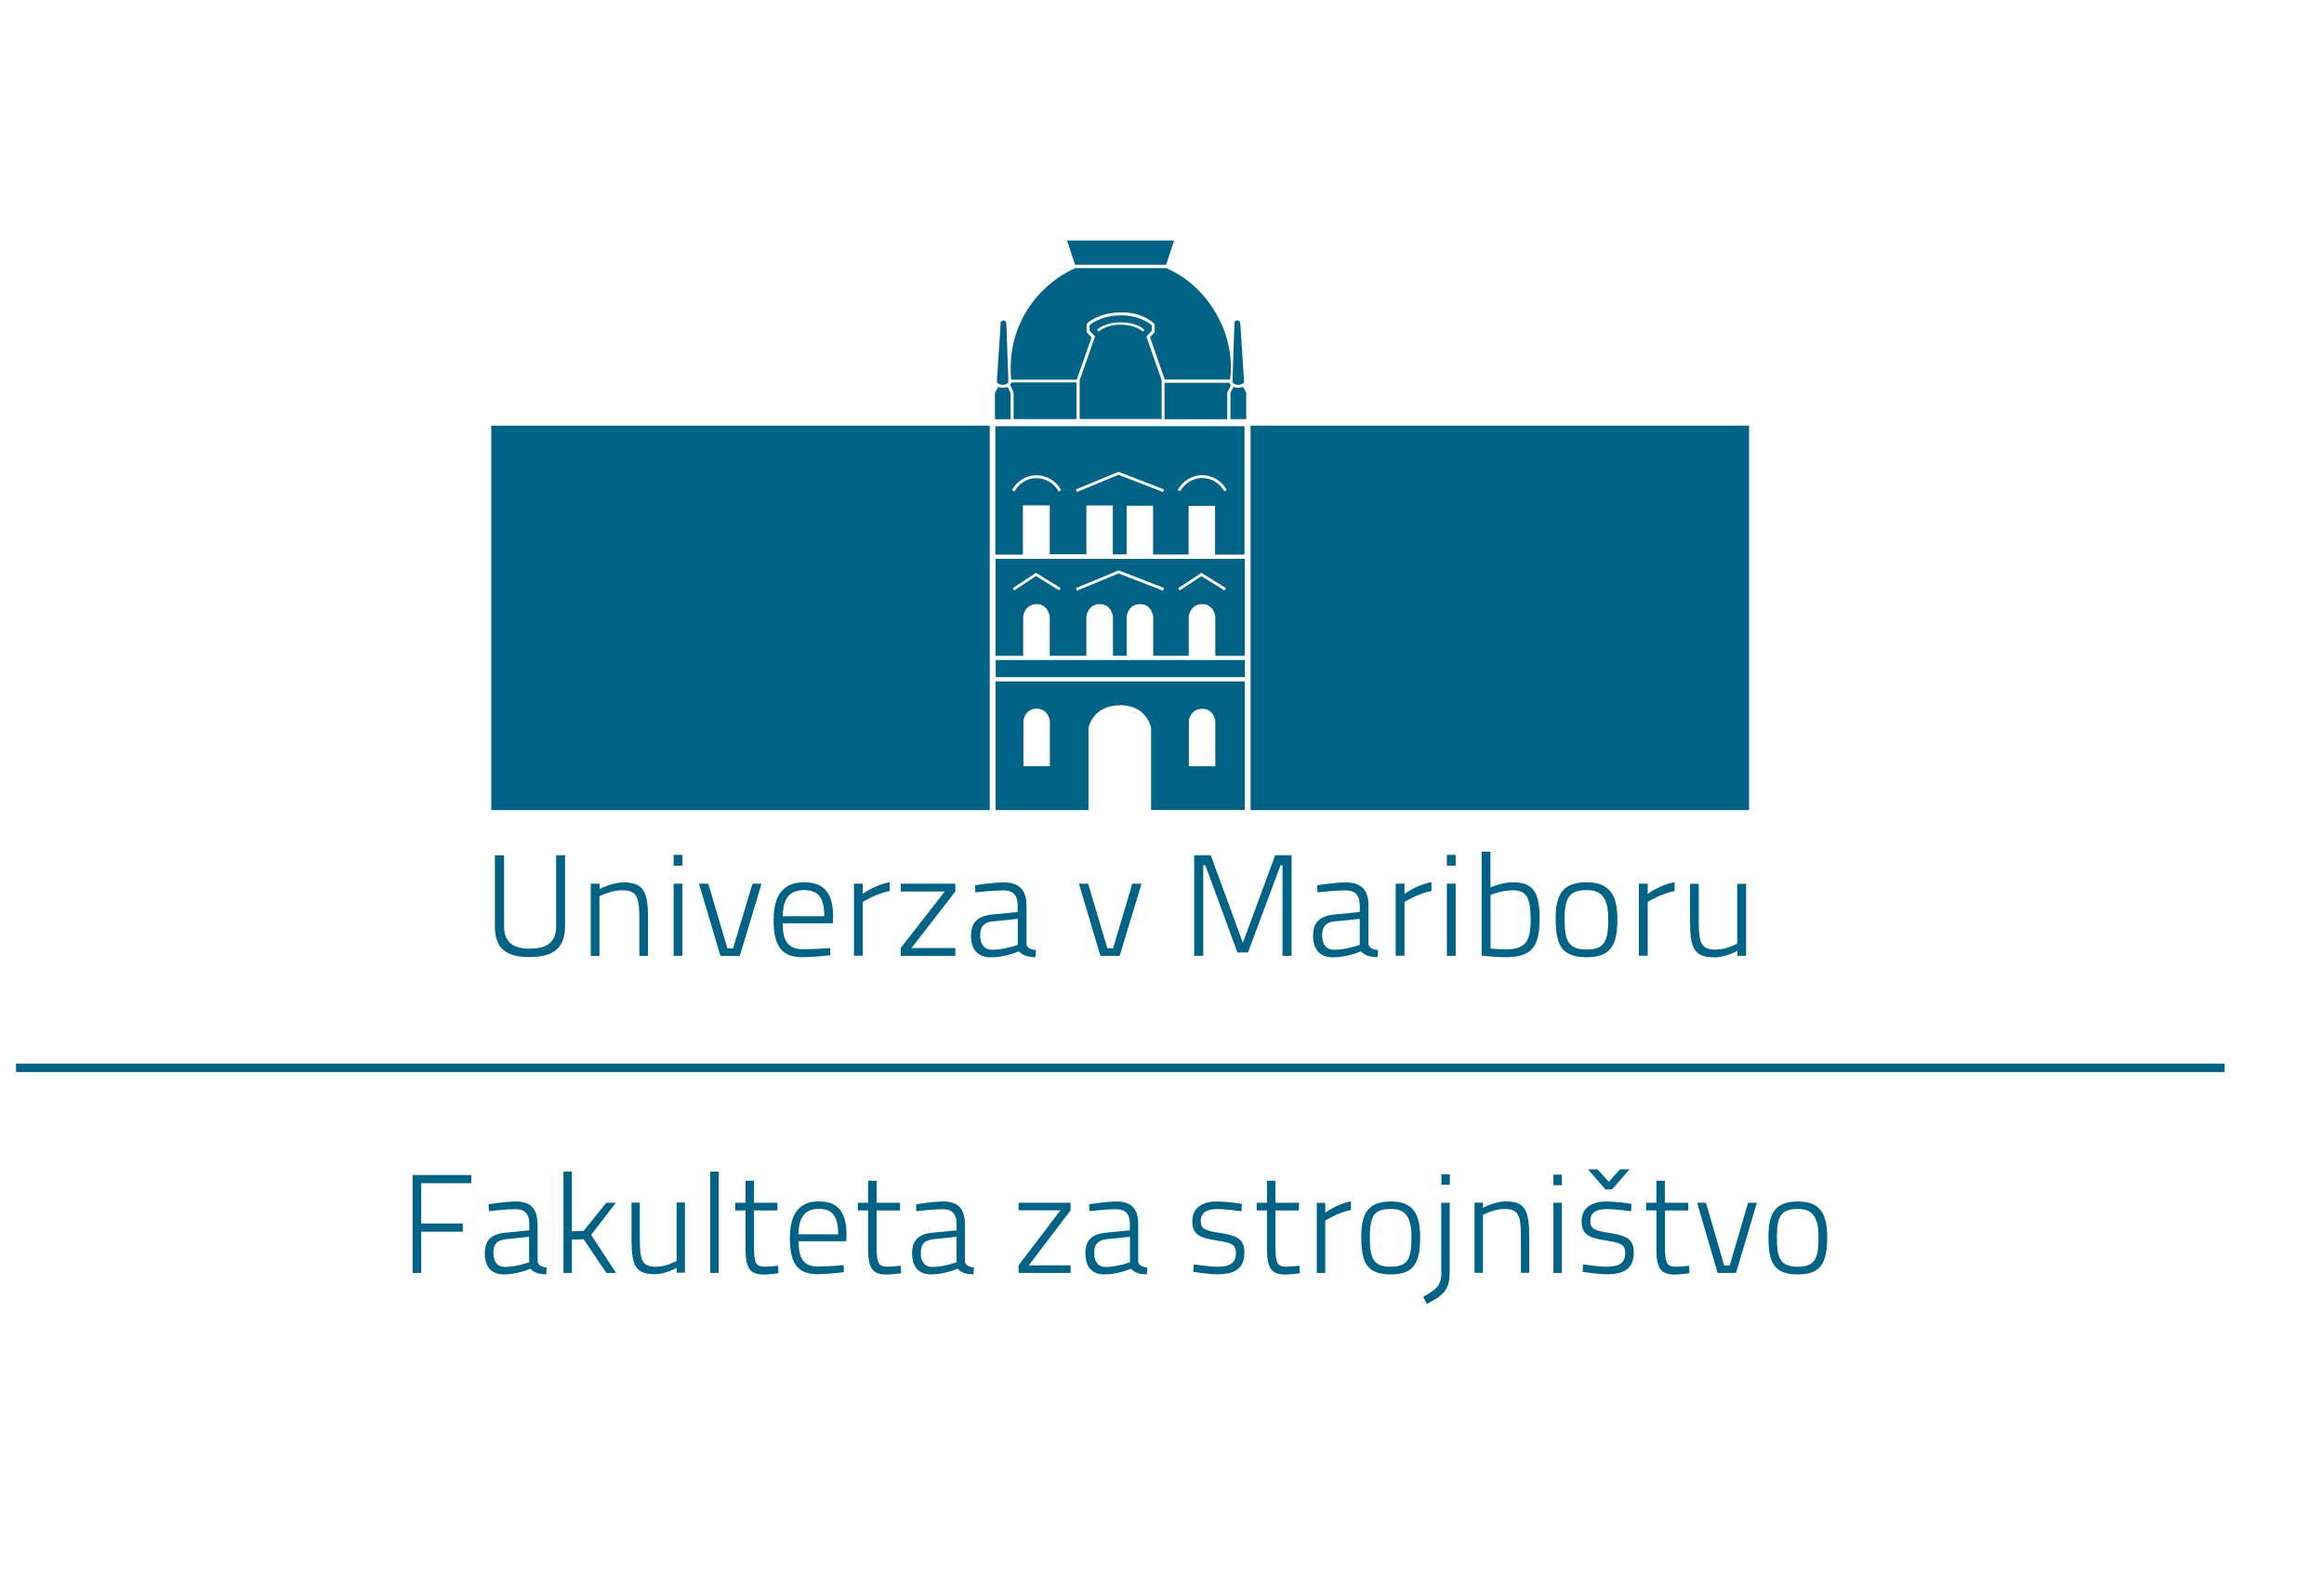
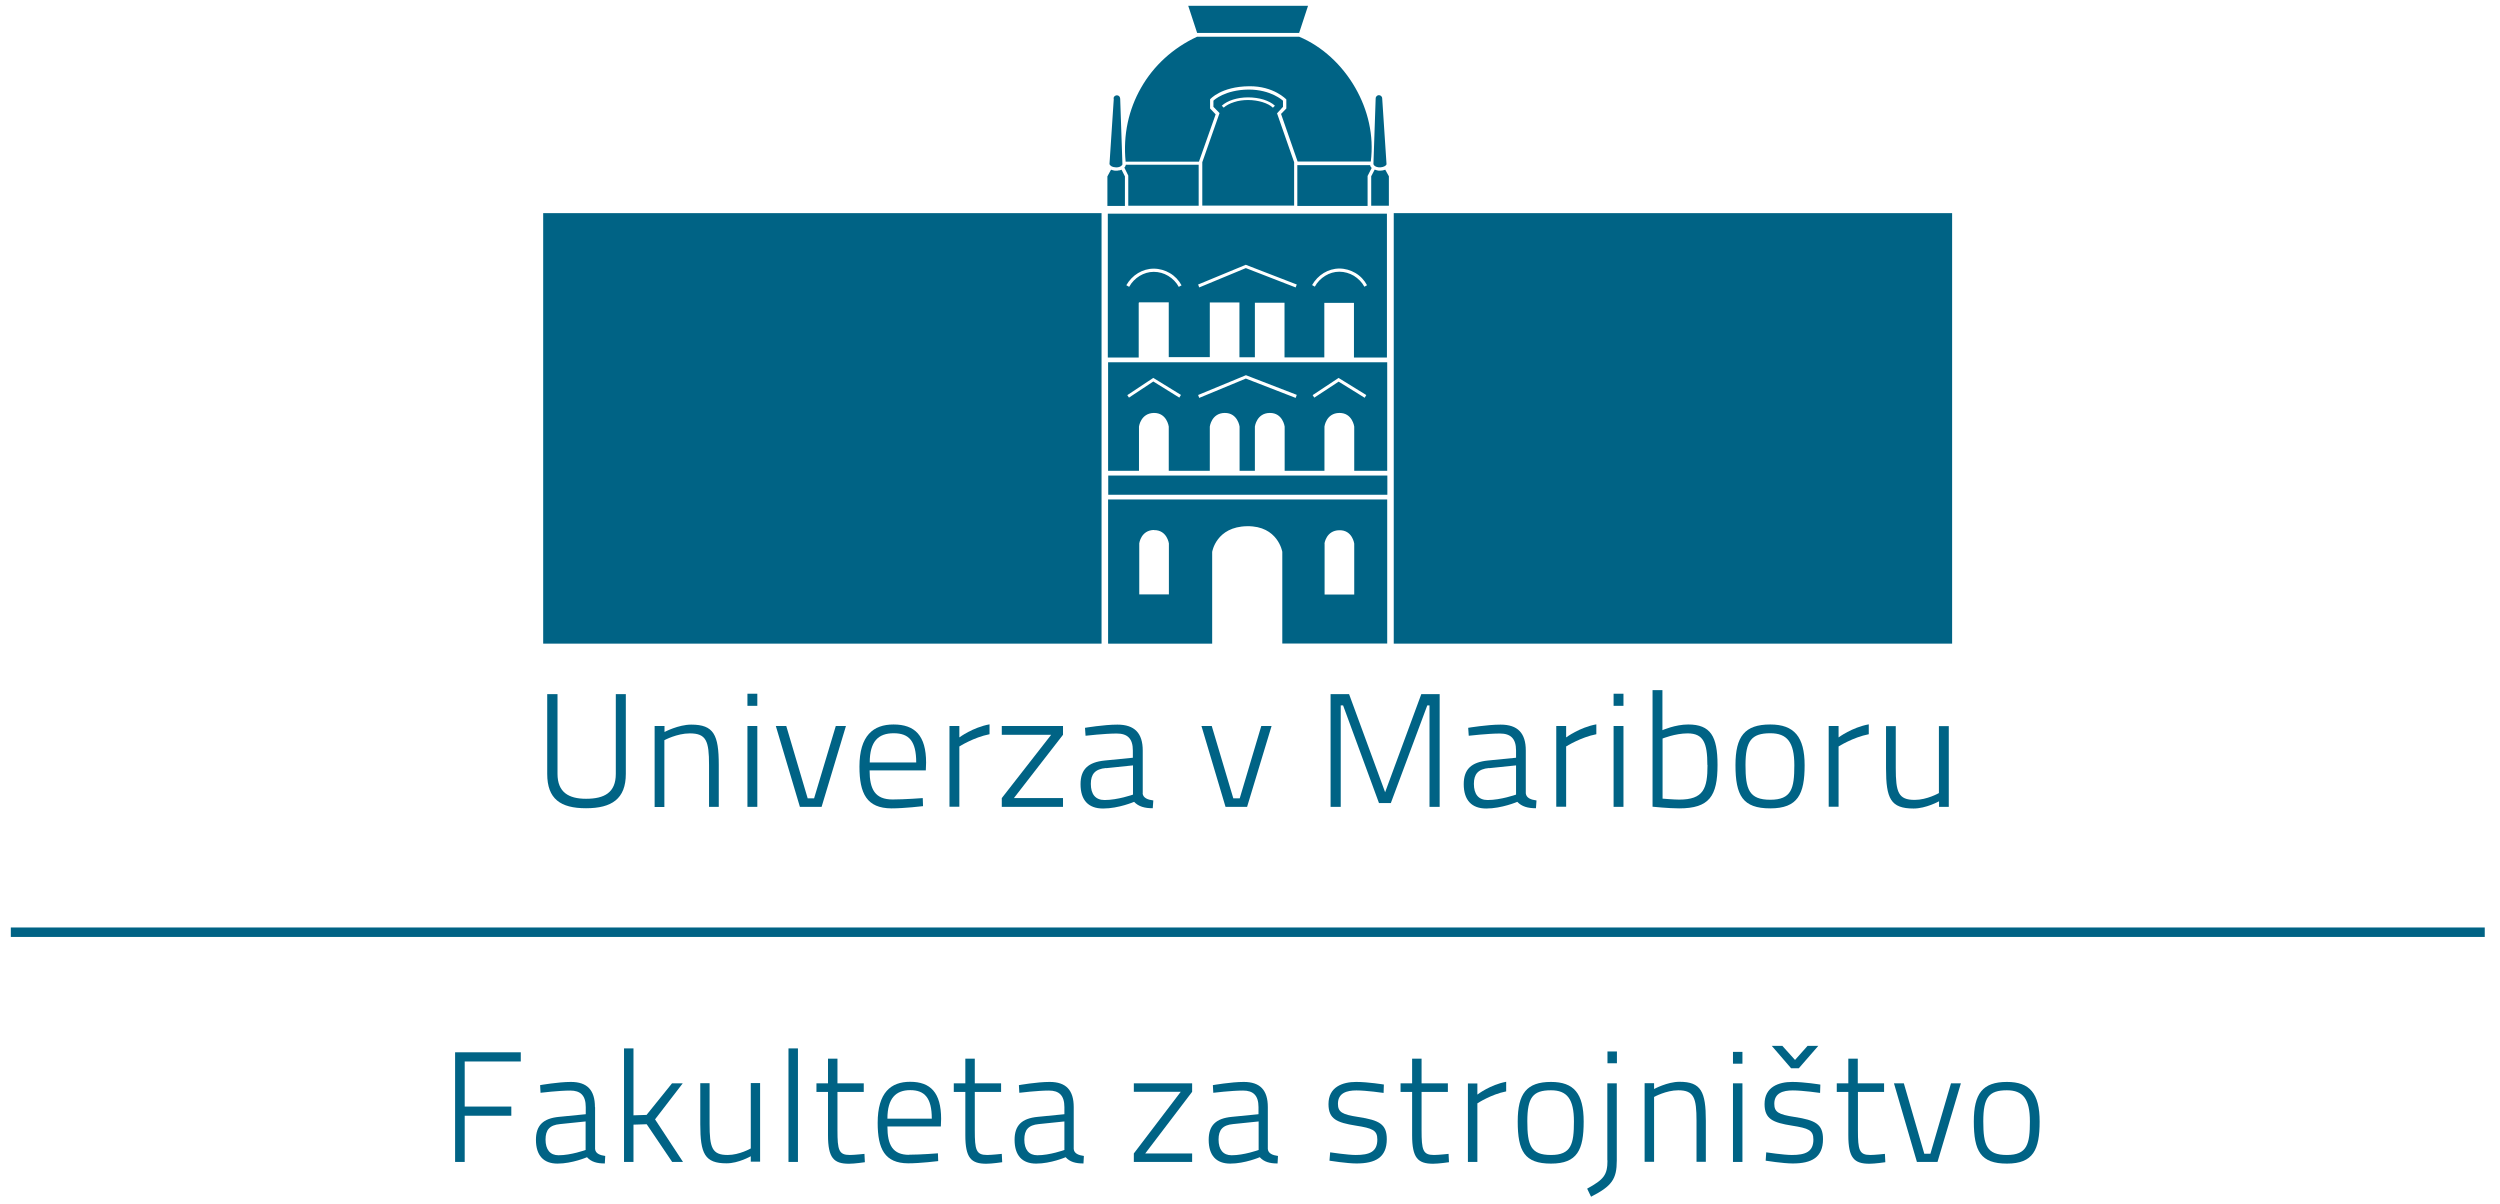
- <svg xmlns="http://www.w3.org/2000/svg" viewBox="247.08 378.9 187.096 127.984" version="1.1" data-name="#Layer 1" id="_Layer_1" style="max-height: 500px" width="187.096" height="127.984">
+ <svg xmlns="http://www.w3.org/2000/svg" style="max-height: 500px" id="_Layer_1" data-name="#Layer 1" version="1.1" viewBox="247.592 397.842 179.674 86.517" width="179.674" height="86.517">
  <defs>
    <style>
      .cls-1 {
        stroke: #f58220;
        stroke-miterlimit: 22.93;
        stroke-width: .01px;
      }

      .cls-1, .cls-2 {
        fill-rule: evenodd;
      }

      .cls-1, .cls-2, .cls-3 {
        fill: #006385;
      }

      .cls-2, .cls-3 {
        stroke-width: 0px;
      }
    </style>
  </defs>
-   <path d="M340.96,400.48h-7.33c-1.75.81-3.14,2.1-4.03,3.67-.89,1.55-1.3,3.38-1.11,5.31h5.27l1.2-3.4-.4-.42h0v-.66h0s0,0,0,0c0,0,.78-.92,2.81-.94,1.77-.02,2.67.95,2.67.95h0v.65h0s0,0,0,0l-.38.39,1.19,3.42h5.26c.24-1.87-.21-3.72-1.11-5.29-.95-1.66-2.39-2.99-4.04-3.68Z" class="cls-2" />
-   <rect height="30.94" width="40.13" y="413.16" x="347.76" class="cls-3" />
-   <path d="M329.45,428.5s.12-.96,1.07-.98c.94-.01,1.07.98,1.07.98h0v3.18h2.95v-3.18h0s.12-.97,1.07-.98c.94-.01,1.07.98,1.07.98h0v3.18h1.1v-3.18h0s.12-.97,1.07-.98c.94-.01,1.07.98,1.07.98h0v3.18h2.86v-3.18h0s.12-.97,1.07-.98c.94-.01,1.07.98,1.07.98h0v3.18h2.37v-7.8h-20.06v7.8h2.22v-3.18h0ZM343.79,425l1.99,1.23h.01,0s-.12.2-.12.2h0s0,0,0,0l-1.87-1.16-1.75,1.15h0s0,0,0,0l-.12-.18h0s0,0,0,0l1.87-1.24h0s0,0,0,0h0ZM337.12,424.8l3.67,1.42h0,0s-.08.22-.08.22h0s0,0,0,0l-3.58-1.39-3.35,1.39h0s0,0,0,0l-.08-.21h0s0,0,0,0l3.43-1.42h0s0,0,0,0h0ZM330.46,424.99l2,1.23h.01,0s-.12.2-.12.2h0s0,0,0,0l-1.87-1.16-1.75,1.16h0s0,0,0,0l-.12-.18h0s0,0,0,0l1.87-1.24h0s0,0,0,0Z" class="cls-2" />
-   <path d="M327.24,444.1h7.47v-6.59h0s0,0,0,0c0,0,.28-1.82,2.52-1.85,2.21-.03,2.52,1.84,2.52,1.84h0v6.59h7.54v-10.35h-20.06v10.35h0ZM342.78,436.91s.12-.95,1.07-.96c.94-.02,1.07.96,1.07.96h0v3.66h0s0,0,0,0h-2.13v-3.67h0ZM330.53,435.94c.94-.01,1.07.96,1.07.96h0v3.66h0s0,0,0,0h-2.13v-3.67h0s.12-.95,1.07-.96h0Z" class="cls-2" />
-   <rect height="1.38" width="20.06" y="432.02" x="327.24" class="cls-3" />
-   <polygon points="342.06 418.45 342.06 418.45 342.06 418.45 342.06 418.45" class="cls-1" />
-   <path d="M329.46,419.57h2.13v3.94h2.95v-3.93h0s0,0,0,0h2.13v3.94h1.11v-3.92h0s0,0,0,0h2.13v3.93h2.86v-3.92h0s0,0,0,0h2.13v3.93h2.37v-10.34h-20.06v10.34h2.22v-3.93h0s0,0,0,0h0ZM343.84,417.14c.42,0,.82.12,1.16.32.36.21.65.52.84.88h0s0,0,0,0l-.19.11h0s0,0,0,0c-.17-.32-.44-.59-.76-.79-.31-.18-.66-.29-1.04-.29s-.71.11-1.01.29c-.31.19-.58.46-.75.78h.02s-.02,0-.02,0h-.01,0s-.19-.11-.19-.11h0s0,0,0,0c.2-.35.49-.66.84-.87h0c.33-.2.72-.32,1.13-.32h0ZM337.12,416.87l3.67,1.42h0s0,0,0,0h0s0,0,0,0l-.08.21h0s0,0,0,0l-3.58-1.39-3.35,1.39h0s0,0,0,0l-.08-.21h0s0,0,0,0l3.43-1.42h0s0,0,0,0h0ZM328.73,418.45l-.19-.11h0s0,0,0,0c.2-.35.49-.66.84-.87.33-.2.72-.32,1.13-.32s.82.12,1.16.32c.36.21.65.52.84.88h0s0,0,0,0l-.2.11h0s0,0,0,0c-.17-.32-.44-.6-.76-.79-.31-.19-.67-.29-1.04-.29-.37,0-.71.11-1.01.29-.31.19-.58.46-.75.78h0s0,0,0,0Z" class="cls-2" />
+   <path class="cls-2" d="M340.96,400.48h-7.33c-1.75.81-3.14,2.1-4.03,3.67-.89,1.55-1.3,3.38-1.11,5.31h5.27l1.2-3.4-.4-.42h0v-.66h0s0,0,0,0c0,0,.78-.92,2.81-.94,1.77-.02,2.67.95,2.67.95h0v.65h0s0,0,0,0l-.38.39,1.19,3.42h5.26c.24-1.87-.21-3.72-1.11-5.29-.95-1.66-2.39-2.99-4.04-3.68Z" />
+   <rect class="cls-3" x="347.76" y="413.16" width="40.13" height="30.94" />
+   <path class="cls-2" d="M329.45,428.5s.12-.96,1.07-.98c.94-.01,1.07.98,1.07.98h0v3.18h2.95v-3.18h0s.12-.97,1.07-.98c.94-.01,1.07.98,1.07.98h0v3.18h1.1v-3.18h0s.12-.97,1.07-.98c.94-.01,1.07.98,1.07.98h0v3.18h2.86v-3.18h0s.12-.97,1.07-.98c.94-.01,1.07.98,1.07.98h0v3.18h2.37v-7.8h-20.06v7.8h2.22v-3.18h0ZM343.79,425l1.99,1.23h.01,0s-.12.2-.12.2h0s0,0,0,0l-1.87-1.16-1.75,1.15h0s0,0,0,0l-.12-.18h0s0,0,0,0l1.87-1.24h0s0,0,0,0h0ZM337.12,424.8l3.67,1.42h0,0s-.08.22-.08.22h0s0,0,0,0l-3.58-1.39-3.35,1.39h0s0,0,0,0l-.08-.21h0s0,0,0,0l3.43-1.42h0s0,0,0,0h0ZM330.46,424.99l2,1.23h.01,0s-.12.2-.12.2h0s0,0,0,0l-1.87-1.16-1.75,1.16h0s0,0,0,0l-.12-.18h0s0,0,0,0l1.87-1.24h0s0,0,0,0Z" />
+   <path class="cls-2" d="M327.24,444.1h7.47v-6.59h0s0,0,0,0c0,0,.28-1.82,2.52-1.85,2.21-.03,2.52,1.84,2.52,1.84h0v6.59h7.54v-10.35h-20.06v10.35h0ZM342.78,436.91s.12-.95,1.07-.96c.94-.02,1.07.96,1.07.96h0v3.66h0s0,0,0,0h-2.13v-3.67h0ZM330.53,435.94c.94-.01,1.07.96,1.07.96h0v3.66h0s0,0,0,0h-2.13v-3.67h0s.12-.95,1.07-.96h0Z" />
+   <rect class="cls-3" x="327.24" y="432.02" width="20.06" height="1.38" />
+   <polygon class="cls-1" points="342.06 418.45 342.06 418.45 342.06 418.45 342.06 418.45" />
+   <path class="cls-2" d="M329.46,419.57h2.13v3.94h2.95v-3.93h0s0,0,0,0h2.13v3.94h1.11v-3.92h0s0,0,0,0h2.13v3.93h2.86v-3.92h0s0,0,0,0h2.13v3.93h2.37v-10.34h-20.06v10.34h2.22v-3.93h0s0,0,0,0h0ZM343.84,417.14c.42,0,.82.12,1.16.32.36.21.65.52.84.88h0s0,0,0,0l-.19.11h0s0,0,0,0c-.17-.32-.44-.59-.76-.79-.31-.18-.66-.29-1.04-.29s-.71.11-1.01.29c-.31.19-.58.46-.75.78h.02s-.02,0-.02,0h-.01,0s-.19-.11-.19-.11h0s0,0,0,0c.2-.35.49-.66.84-.87h0c.33-.2.72-.32,1.13-.32h0ZM337.12,416.87l3.67,1.42h0s0,0,0,0h0s0,0,0,0l-.08.21h0s0,0,0,0l-3.58-1.39-3.35,1.39h0s0,0,0,0l-.08-.21h0s0,0,0,0l3.43-1.42h0s0,0,0,0h0ZM328.73,418.45l-.19-.11h0s0,0,0,0c.2-.35.49-.66.84-.87.33-.2.72-.32,1.13-.32s.82.12,1.16.32c.36.21.65.52.84.88h0s0,0,0,0l-.2.11h0s0,0,0,0c-.17-.32-.44-.6-.76-.79-.31-.19-.67-.29-1.04-.29-.37,0-.71.11-1.01.29-.31.19-.58.46-.75.78h0s0,0,0,0Z" />
  <g>
-     <path d="M289.71,455.25c1.33,0,2.14-.45,2.14-1.79v-5.73h.72v5.73c0,1.8-1.02,2.47-2.86,2.47s-2.79-.67-2.79-2.47v-5.73h.74v5.73c0,1.32.8,1.79,2.05,1.79Z" class="cls-2" />
-     <path d="M294.64,455.83v-5.81h.71v.43s1-.53,1.92-.53c1.62,0,1.98.73,1.98,2.89v3.02h-.7v-3.02c0-1.7-.19-2.26-1.38-2.26-.93,0-1.83.49-1.83.49v4.8h-.71Z" class="cls-2" />
-     <path d="M301.31,447.7h.71v.87h-.71v-.87h0ZM301.31,450.02h.71v5.81h-.71v-5.81Z" class="cls-2" />
-     <polygon points="304.1 450.02 305.64 455.22 306.1 455.22 307.66 450.02 308.39 450.02 306.64 455.83 305.08 455.83 303.35 450.02 304.1 450.02" class="cls-2" />
-     <path d="M313.91,455.2l.02.58s-1.34.16-2.27.16c-1.77-.01-2.3-1.06-2.3-3,0-2.24,1-3.03,2.45-3.03,1.53,0,2.34.79,2.34,2.74l-.02.56h-4.04c0,1.37.4,2.09,1.65,2.09.87,0,2.17-.1,2.17-.1h0ZM313.44,452.64h0c0-1.53-.51-2.1-1.62-2.1s-1.72.59-1.72,2.1h3.35Z" class="cls-2" />
-     <path d="M315.83,450.02h.71v.82s.96-.72,2.17-.94v.71c-1.13.22-2.17.88-2.17.88v4.33h-.71v-5.81Z" class="cls-2" />
-     <polygon points="319.59 450.02 323.99 450.02 323.99 450.65 320.46 455.2 323.99 455.2 323.99 455.83 319.59 455.83 319.59 455.2 323.14 450.65 319.59 450.65 319.59 450.02" class="cls-2" />
-     <path d="M329.71,454.86c.04.34.38.46.77.51l-.04.56c-.58,0-1.02-.12-1.34-.46,0,0-1.11.48-2.23.48-1.05,0-1.62-.59-1.62-1.75,0-1.07.55-1.58,1.74-1.7l2.02-.2v-.52c0-.87-.4-1.22-1.16-1.22-.85,0-2.24.16-2.24.16l-.04-.57s1.36-.23,2.33-.23c1.23,0,1.82.61,1.82,1.86v3.09h0ZM327.08,453.04h0c-.79.07-1.09.44-1.09,1.14,0,.74.33,1.16.99,1.16.94,0,2.04-.39,2.04-.39v-2.1l-1.93.2Z" class="cls-2" />
-     <polygon points="334.68 450.02 336.23 455.22 336.69 455.22 338.24 450.02 338.98 450.02 337.22 455.83 335.67 455.83 333.94 450.02 334.68 450.02" class="cls-2" />
-     <polygon points="343.22 447.73 344.55 447.73 347.14 454.78 349.74 447.73 351.06 447.73 351.06 455.83 350.33 455.83 350.33 448.54 350.17 448.54 347.55 455.56 346.7 455.56 344.12 448.54 343.95 448.54 343.95 455.83 343.22 455.83 343.22 447.73" class="cls-2" />
-     <path d="M357.25,454.86c.04.34.38.46.77.51l-.04.56c-.58,0-1.02-.12-1.34-.46,0,0-1.12.48-2.23.48-1.04,0-1.62-.59-1.62-1.75,0-1.07.54-1.58,1.74-1.7l2.02-.2v-.52c0-.87-.4-1.22-1.16-1.22-.85,0-2.24.16-2.24.16l-.04-.57s1.37-.23,2.33-.23c1.23,0,1.81.61,1.81,1.86v3.09h0ZM354.61,453.04h0c-.79.07-1.09.44-1.09,1.14,0,.74.33,1.16.99,1.16.94,0,2.04-.39,2.04-.39v-2.1l-1.93.2Z" class="cls-2" />
-     <path d="M359.44,450.02h.71v.82s.96-.72,2.17-.94v.71c-1.13.22-2.17.88-2.17.88v4.33h-.71v-5.81Z" class="cls-2" />
-     <path d="M363.56,447.7h.71v.87h-.71v-.87h0ZM363.56,450.02h.71v5.81h-.71v-5.81Z" class="cls-2" />
-     <path d="M371.03,452.82c0,2.24-.59,3.12-2.76,3.12-.75,0-1.91-.12-1.91-.12v-8.38h.71v2.88s.92-.41,1.85-.41c1.61,0,2.11.85,2.11,2.9h0ZM370.3,452.83h0c0-1.59-.28-2.28-1.42-2.28-.89,0-1.8.37-1.8.37v4.32s.83.07,1.19.07c1.76,0,2.04-.79,2.04-2.49Z" class="cls-2" />
-     <path d="M377.29,452.84c0,2.08-.49,3.1-2.47,3.1s-2.5-.92-2.5-3.11c0-2.06.66-2.92,2.5-2.92,1.72,0,2.47.89,2.47,2.93h0ZM376.55,452.84h0c0-1.66-.52-2.3-1.73-2.3-1.36,0-1.78.56-1.78,2.29s.25,2.49,1.78,2.49,1.73-.81,1.73-2.48Z" class="cls-2" />
-     <path d="M379.02,450.02h.71v.82s.96-.72,2.17-.94v.71c-1.13.22-2.17.88-2.17.88v4.33h-.71v-5.81Z" class="cls-2" />
-     <path d="M387.65,450.02v5.81h-.7v-.4s-.93.52-1.83.52c-1.65,0-1.98-.71-1.98-2.89v-3.03h.7v3.01c0,1.74.18,2.29,1.36,2.29.89,0,1.74-.49,1.74-.49v-4.81h.7Z" class="cls-2" />
+     <path class="cls-2" d="M289.71,455.25c1.33,0,2.14-.45,2.14-1.79v-5.73h.72v5.73c0,1.8-1.02,2.47-2.86,2.47s-2.79-.67-2.79-2.47v-5.73h.74v5.73c0,1.32.8,1.79,2.05,1.79Z" />
+     <path class="cls-2" d="M294.64,455.83v-5.81h.71v.43s1-.53,1.92-.53c1.62,0,1.98.73,1.98,2.89v3.02h-.7v-3.02c0-1.7-.19-2.26-1.38-2.26-.93,0-1.83.49-1.83.49v4.8h-.71Z" />
+     <path class="cls-2" d="M301.31,447.7h.71v.87h-.71v-.87h0ZM301.31,450.02h.71v5.81h-.71v-5.81Z" />
+     <polygon class="cls-2" points="304.1 450.02 305.64 455.22 306.1 455.22 307.66 450.02 308.39 450.02 306.64 455.83 305.08 455.83 303.35 450.02 304.1 450.02" />
+     <path class="cls-2" d="M313.91,455.2l.02.58s-1.34.16-2.27.16c-1.77-.01-2.3-1.06-2.3-3,0-2.24,1-3.03,2.45-3.03,1.53,0,2.34.79,2.34,2.74l-.02.56h-4.04c0,1.37.4,2.09,1.65,2.09.87,0,2.17-.1,2.17-.1h0ZM313.44,452.64h0c0-1.53-.51-2.1-1.62-2.1s-1.72.59-1.72,2.1h3.35Z" />
+     <path class="cls-2" d="M315.83,450.02h.71v.82s.96-.72,2.17-.94v.71c-1.13.22-2.17.88-2.17.88v4.33h-.71v-5.81Z" />
+     <polygon class="cls-2" points="319.59 450.02 323.99 450.02 323.99 450.65 320.46 455.2 323.99 455.2 323.99 455.83 319.59 455.83 319.59 455.2 323.14 450.65 319.59 450.65 319.59 450.02" />
+     <path class="cls-2" d="M329.71,454.86c.04.34.38.46.77.51l-.04.56c-.58,0-1.02-.12-1.34-.46,0,0-1.11.48-2.23.48-1.05,0-1.62-.59-1.62-1.75,0-1.07.55-1.58,1.74-1.7l2.02-.2v-.52c0-.87-.4-1.22-1.16-1.22-.85,0-2.24.16-2.24.16l-.04-.57s1.36-.23,2.33-.23c1.23,0,1.82.61,1.82,1.86v3.09h0ZM327.08,453.04h0c-.79.07-1.09.44-1.09,1.14,0,.74.33,1.16.99,1.16.94,0,2.04-.39,2.04-.39v-2.1l-1.93.2Z" />
+     <polygon class="cls-2" points="334.68 450.02 336.23 455.22 336.69 455.22 338.24 450.02 338.98 450.02 337.22 455.83 335.67 455.83 333.94 450.02 334.68 450.02" />
+     <polygon class="cls-2" points="343.22 447.73 344.55 447.73 347.14 454.78 349.74 447.73 351.06 447.73 351.06 455.83 350.33 455.83 350.33 448.54 350.17 448.54 347.55 455.56 346.7 455.56 344.12 448.54 343.95 448.54 343.95 455.83 343.22 455.83 343.22 447.73" />
+     <path class="cls-2" d="M357.25,454.86c.04.34.38.46.77.51l-.04.56c-.58,0-1.02-.12-1.34-.46,0,0-1.12.48-2.23.48-1.04,0-1.62-.59-1.62-1.75,0-1.07.54-1.58,1.74-1.7l2.02-.2v-.52c0-.87-.4-1.22-1.16-1.22-.85,0-2.24.16-2.24.16l-.04-.57s1.37-.23,2.33-.23c1.23,0,1.81.61,1.81,1.86v3.09h0ZM354.61,453.04h0c-.79.07-1.09.44-1.09,1.14,0,.74.33,1.16.99,1.16.94,0,2.04-.39,2.04-.39v-2.1l-1.93.2Z" />
+     <path class="cls-2" d="M359.44,450.02h.71v.82s.96-.72,2.17-.94v.71c-1.13.22-2.17.88-2.17.88v4.33h-.71v-5.81Z" />
+     <path class="cls-2" d="M363.56,447.7h.71v.87h-.71v-.87h0ZM363.56,450.02h.71v5.81h-.71v-5.81Z" />
+     <path class="cls-2" d="M371.03,452.82c0,2.24-.59,3.12-2.76,3.12-.75,0-1.91-.12-1.91-.12v-8.38h.71v2.88s.92-.41,1.85-.41c1.61,0,2.11.85,2.11,2.9h0ZM370.3,452.83h0c0-1.59-.28-2.28-1.42-2.28-.89,0-1.8.37-1.8.37v4.32s.83.07,1.19.07c1.76,0,2.04-.79,2.04-2.49Z" />
+     <path class="cls-2" d="M377.29,452.84c0,2.08-.49,3.1-2.47,3.1s-2.5-.92-2.5-3.11c0-2.06.66-2.92,2.5-2.92,1.72,0,2.47.89,2.47,2.93h0ZM376.55,452.84h0c0-1.66-.52-2.3-1.73-2.3-1.36,0-1.78.56-1.78,2.29s.25,2.49,1.78,2.49,1.73-.81,1.73-2.48Z" />
+     <path class="cls-2" d="M379.02,450.02h.71v.82s.96-.72,2.17-.94v.71c-1.13.22-2.17.88-2.17.88v4.33h-.71v-5.81Z" />
+     <path class="cls-2" d="M387.65,450.02v5.81h-.7v-.4s-.93.52-1.83.52c-1.65,0-1.98-.71-1.98-2.89v-3.03h.7v3.01c0,1.74.18,2.29,1.36,2.29.89,0,1.74-.49,1.74-.49v-4.81h.7Z" />
  </g>
-   <path d="M346.7,410.11s-.1-.01-.16-.03c-.05-.01-.1-.03-.15-.05l-.25.48v2.12h1.27v-2.12l-.26-.47c-.05.02-.12.04-.18.05-.06.01-.13.02-.2.02h-.04s-.03,0-.03,0h0Z" class="cls-2" />
-   <path d="M347.24,409.63l-.31-4.71h0c0-.07-.03-.13-.07-.17-.04-.04-.1-.07-.17-.07-.06,0-.12.03-.16.07-.04.04-.07.1-.07.18h0l-.16,4.7h0s.01.05.04.08c.02.03.05.06.09.08h0s.07.04.11.05c.16.06.42.03.56-.05.09-.05.14-.11.14-.15Z" class="cls-2" />
-   <path d="M328.04,410.08c-.06.01-.11.02-.16.03h-.06c-.07,0-.14,0-.2-.02-.06-.01-.12-.03-.18-.05l-.26.48v2.12h1.26v-2.12l-.24-.48s-.1.04-.15.05Z" class="cls-2" />
-   <path d="M327.64,404.93l-.31,4.71s.05.1.14.15c.18.1.49.12.67,0h0s.07-.05.09-.08c.02-.03.04-.06.03-.07h0l-.16-4.7h0c0-.07-.03-.13-.07-.18-.04-.04-.1-.07-.17-.07-.06,0-.12.03-.17.07-.04.04-.07.1-.07.17h0Z" class="cls-2" />
-   <rect height="30.94" width="40.13" y="413.16" x="286.63" class="cls-3" />
-   <polygon points="332.99 398.26 333.63 400.21 340.96 400.21 341.6 398.26 332.99 398.26" class="cls-2" />
-   <path d="M346.17,409.91s-.05-.06-.07-.09h0s-.04-.07-.04-.11h-5.23v2.93h5.05v-2.15h0s.29-.57.29-.57Z" class="cls-2" />
-   <path d="M328.47,409.79s-.04.07-.07.1l.28.57h0v2.17h5.06v-2.95h-5.23s-.02.07-.04.11Z" class="cls-2" />
-   <path d="M339.37,405.99l.43-.47v-.44s-.86-.81-2.49-.8c-1.67.02-2.47.75-2.51.8v.44l.44.45h0s0,0,0,0l-1.24,3.53v3.12h6.6v-3.12l-1.23-3.52h0s0,0,0,0h0ZM339.07,405.58c-.16-.16-.43-.3-.75-.4-.3-.09-.66-.15-1.03-.15-.36,0-.71.05-1,.15-.32.1-.58.24-.75.4h0s0,0,0,0l-.14-.14h0s0,0,0,0c.2-.18.48-.34.81-.44.32-.1.69-.16,1.08-.16.4,0,.79.06,1.12.16.34.11.62.26.81.44h0s0,0,0,0l-.14.14h0s0,0,0,0Z" class="cls-2" />
-   <rect height=".68" width="177.8" y="464.5" x="248.37" class="cls-3" />
-   <polygon points="280.3 481.35 280.99 481.35 280.99 478.03 284.34 478.03 284.34 477.37 280.99 477.37 280.99 474.13 285.02 474.13 285.02 473.47 280.3 473.47 280.3 481.35" class="cls-2" />
-   <path d="M290.35,477.41c0-1.22-.55-1.81-1.73-1.81-.91,0-2.21.23-2.21.23l.03.55s1.32-.16,2.14-.16c.72,0,1.11.34,1.11,1.19v.51l-1.92.19c-1.14.11-1.66.61-1.66,1.65,0,1.13.55,1.71,1.55,1.71,1.06,0,2.12-.46,2.12-.46.31.34.72.45,1.28.45l.03-.54c-.37-.05-.7-.17-.73-.5v-3h0ZM289.68,478.44v2.05s-1.05.38-1.94.38c-.62,0-.94-.41-.94-1.13,0-.68.28-1.04,1.04-1.11l1.84-.19Z" class="cls-2" />
-   <polygon points="293.12 481.35 293.12 478.67 294.07 478.64 295.9 481.35 296.68 481.35 294.67 478.29 296.66 475.7 295.89 475.7 294.06 477.97 293.12 478 293.12 473.19 292.44 473.19 292.44 481.35 293.12 481.35" class="cls-2" />
-   <path d="M301.55,475.7v4.68s-.81.47-1.66.47c-1.13,0-1.3-.53-1.3-2.23v-2.93h-.67v2.95c0,2.12.32,2.81,1.89,2.81.86,0,1.74-.51,1.74-.51v.39h.67v-5.65h-.67Z" class="cls-2" />
-   <rect height="8.16" width=".68" y="473.19" x="304.26" class="cls-3" />
-   <path d="M309.67,476.32v-.62h-1.89v-1.77h-.68v1.77h-.83v.62h.83v3.11c0,1.63.41,2.05,1.51,2.05.4,0,1.14-.11,1.14-.11l-.03-.6s-.73.08-1.05.08c-.8,0-.89-.36-.89-1.78v-2.75h1.89Z" class="cls-2" />
-   <path d="M312.94,480.84c-1.19,0-1.57-.7-1.57-2.04h3.84l.02-.54c0-1.9-.77-2.67-2.23-2.67-1.38,0-2.33.77-2.33,2.95,0,1.88.51,2.9,2.19,2.91.88,0,2.16-.16,2.16-.16l-.02-.56s-1.24.1-2.07.1h0ZM311.37,478.24c0-1.47.61-2.05,1.64-2.05s1.55.55,1.55,2.05h-3.19Z" class="cls-2" />
-   <path d="M319.54,476.32v-.62h-1.89v-1.77h-.68v1.77h-.83v.62h.83v3.11c0,1.63.41,2.05,1.51,2.05.4,0,1.14-.11,1.14-.11l-.03-.6s-.74.08-1.05.08c-.8,0-.89-.36-.89-1.78v-2.75h1.89Z" class="cls-2" />
-   <path d="M324.76,477.41c0-1.22-.55-1.81-1.73-1.81-.92,0-2.21.23-2.21.23l.03.55s1.32-.16,2.13-.16c.72,0,1.11.34,1.11,1.19v.51l-1.92.19c-1.14.11-1.66.61-1.66,1.65,0,1.13.55,1.71,1.55,1.71,1.06,0,2.12-.46,2.12-.46.3.34.72.45,1.28.45l.03-.54c-.37-.05-.7-.17-.73-.5v-3h0ZM324.09,478.44v2.05s-1.05.38-1.94.38c-.62,0-.94-.41-.94-1.13,0-.68.28-1.04,1.04-1.11l1.84-.19Z" class="cls-2" />
-   <polygon points="329.08 476.31 332.45 476.31 329.08 480.74 329.08 481.35 333.27 481.35 333.27 480.74 329.9 480.74 333.27 476.31 333.27 475.7 329.08 475.7 329.08 476.31" class="cls-2" />
-   <path d="M338.71,477.41c0-1.22-.55-1.81-1.73-1.81-.91,0-2.22.23-2.22.23l.03.55s1.32-.16,2.14-.16c.72,0,1.11.34,1.11,1.19v.51l-1.92.19c-1.14.11-1.66.61-1.66,1.65,0,1.13.55,1.71,1.55,1.71,1.06,0,2.12-.46,2.12-.46.31.34.72.45,1.28.45l.03-.54c-.37-.05-.7-.17-.73-.5v-3h0ZM338.05,478.44v2.05s-1.05.38-1.94.38c-.62,0-.94-.41-.94-1.13,0-.68.28-1.04,1.04-1.11l1.84-.19Z" class="cls-2" />
-   <path d="M347.07,475.79s-1.15-.19-2.01-.19c-.98,0-1.99.36-1.99,1.59,0,1.08.6,1.33,1.96,1.55,1.21.19,1.55.33,1.55,1,0,.88-.56,1.11-1.55,1.11-.58,0-1.84-.19-1.84-.19l-.05.6s1.25.2,1.94.2c1.36,0,2.18-.43,2.18-1.75,0-1.08-.55-1.36-2.04-1.59-1.19-.18-1.47-.36-1.47-.95,0-.77.62-.96,1.33-.96s1.95.18,1.95.18l.02-.6Z" class="cls-2" />
-   <path d="M351.65,476.32v-.62h-1.89v-1.77h-.68v1.77h-.83v.62h.83v3.11c0,1.63.41,2.05,1.51,2.05.4,0,1.14-.11,1.14-.11l-.03-.6s-.73.08-1.05.08c-.8,0-.89-.36-.89-1.78v-2.75h1.89Z" class="cls-2" />
-   <path d="M353.09,481.35h.68v-4.21s.99-.65,2.07-.86v-.69c-1.15.21-2.07.92-2.07.92v-.8h-.68v5.65Z" class="cls-2" />
-   <path d="M359.06,475.6c-1.75,0-2.39.84-2.39,2.84,0,2.14.49,3.03,2.39,3.03s2.35-.99,2.35-3.02-.71-2.85-2.35-2.85h0ZM359.06,480.85c-1.46,0-1.7-.7-1.7-2.42s.4-2.23,1.7-2.23c1.15,0,1.65.62,1.65,2.24s-.19,2.41-1.65,2.41Z" class="cls-2" />
-   <path d="M363.12,481.24c0,1.05-.26,1.37-1.46,2.03l.28.58c1.49-.76,1.85-1.26,1.85-2.6v-5.55h-.68v5.54h0ZM363.12,474.26h.68v-.85h-.68v.85Z" class="cls-2" />
-   <path d="M366.47,481.35v-4.67s.86-.48,1.74-.48c1.13,0,1.31.55,1.31,2.2v2.94h.67v-2.94c0-2.1-.34-2.81-1.89-2.81-.88,0-1.83.52-1.83.52v-.42h-.68v5.65h.68Z" class="cls-2" />
-   <path d="M372.14,481.35h.68v-5.65h-.68v5.65h0ZM372.14,474.29h.68v-.85h-.68v.85Z" class="cls-2" />
-   <path d="M378.41,475.79s-1.15-.19-2.01-.19c-.98,0-1.99.36-1.99,1.59,0,1.08.6,1.33,1.96,1.55,1.21.19,1.55.33,1.55,1,0,.88-.57,1.11-1.55,1.11-.58,0-1.84-.19-1.84-.19l-.04.6s1.25.2,1.94.2c1.36,0,2.18-.43,2.18-1.75,0-1.08-.55-1.36-2.03-1.59-1.19-.18-1.47-.36-1.47-.95,0-.77.62-.96,1.33-.96s1.96.18,1.96.18l.02-.6h0ZM376.32,474.62h.55l1.4-1.61h-.77l-.9,1.01-.91-1.01h-.76l1.39,1.61Z" class="cls-2" />
-   <path d="M383,476.32v-.62h-1.89v-1.77h-.68v1.77h-.83v.62h.83v3.11c0,1.63.41,2.05,1.52,2.05.39,0,1.14-.11,1.14-.11l-.03-.6s-.73.08-1.05.08c-.8,0-.89-.36-.89-1.78v-2.75h1.89Z" class="cls-2" />
-   <polygon points="383.71 475.7 385.36 481.35 386.84 481.35 388.52 475.7 387.81 475.7 386.33 480.76 385.89 480.76 384.42 475.7 383.71 475.7" class="cls-2" />
-   <path d="M391.83,475.6c-1.75,0-2.38.84-2.38,2.84,0,2.14.49,3.03,2.38,3.03s2.35-.99,2.35-3.02-.71-2.85-2.35-2.85h0ZM391.83,480.85c-1.46,0-1.7-.7-1.7-2.42s.4-2.23,1.7-2.23c1.15,0,1.65.62,1.65,2.24s-.19,2.41-1.65,2.41Z" class="cls-2" />
+   <path class="cls-2" d="M346.7,410.11s-.1-.01-.16-.03c-.05-.01-.1-.03-.15-.05l-.25.48v2.12h1.27v-2.12l-.26-.47c-.05.02-.12.04-.18.05-.06.01-.13.02-.2.02h-.04s-.03,0-.03,0h0Z" />
+   <path class="cls-2" d="M347.24,409.63l-.31-4.71h0c0-.07-.03-.13-.07-.17-.04-.04-.1-.07-.17-.07-.06,0-.12.03-.16.07-.04.04-.07.1-.07.18h0l-.16,4.7h0s.01.05.04.08c.02.03.05.06.09.08h0s.07.04.11.05c.16.06.42.03.56-.05.09-.05.14-.11.14-.15Z" />
+   <path class="cls-2" d="M328.04,410.08c-.06.01-.11.02-.16.03h-.06c-.07,0-.14,0-.2-.02-.06-.01-.12-.03-.18-.05l-.26.48v2.12h1.26v-2.12l-.24-.48s-.1.04-.15.05Z" />
+   <path class="cls-2" d="M327.64,404.93l-.31,4.71s.05.1.14.15c.18.1.49.12.67,0h0s.07-.05.09-.08c.02-.03.04-.06.03-.07h0l-.16-4.7h0c0-.07-.03-.13-.07-.18-.04-.04-.1-.07-.17-.07-.06,0-.12.03-.17.07-.04.04-.07.1-.07.17h0Z" />
+   <rect class="cls-3" x="286.63" y="413.16" width="40.13" height="30.94" />
+   <polygon class="cls-2" points="332.99 398.26 333.63 400.21 340.96 400.21 341.6 398.26 332.99 398.26" />
+   <path class="cls-2" d="M346.17,409.91s-.05-.06-.07-.09h0s-.04-.07-.04-.11h-5.23v2.93h5.05v-2.15h0s.29-.57.29-.57Z" />
+   <path class="cls-2" d="M328.47,409.79s-.04.07-.07.1l.28.57h0v2.17h5.06v-2.95h-5.23s-.02.07-.04.11Z" />
+   <path class="cls-2" d="M339.37,405.99l.43-.47v-.44s-.86-.81-2.49-.8c-1.67.02-2.47.75-2.51.8v.44l.44.45h0s0,0,0,0l-1.24,3.53v3.12h6.6v-3.12l-1.23-3.52h0s0,0,0,0h0ZM339.07,405.58c-.16-.16-.43-.3-.75-.4-.3-.09-.66-.15-1.03-.15-.36,0-.71.05-1,.15-.32.1-.58.24-.75.4h0s0,0,0,0l-.14-.14h0s0,0,0,0c.2-.18.48-.34.81-.44.32-.1.69-.16,1.08-.16.4,0,.79.06,1.12.16.34.11.62.26.81.44h0s0,0,0,0l-.14.14h0s0,0,0,0Z" />
+   <rect class="cls-3" x="248.37" y="464.5" width="177.8" height=".68" />
+   <polygon class="cls-2" points="280.3 481.35 280.99 481.35 280.99 478.03 284.34 478.03 284.34 477.37 280.99 477.37 280.99 474.13 285.02 474.13 285.02 473.47 280.3 473.47 280.3 481.35" />
+   <path class="cls-2" d="M290.35,477.41c0-1.22-.55-1.81-1.73-1.81-.91,0-2.21.23-2.21.23l.03.55s1.32-.16,2.14-.16c.72,0,1.11.34,1.11,1.19v.51l-1.92.19c-1.14.11-1.66.61-1.66,1.65,0,1.13.55,1.71,1.55,1.71,1.06,0,2.12-.46,2.12-.46.31.34.72.45,1.28.45l.03-.54c-.37-.05-.7-.17-.73-.5v-3h0ZM289.68,478.44v2.05s-1.05.38-1.94.38c-.62,0-.94-.41-.94-1.13,0-.68.28-1.04,1.04-1.11l1.84-.19Z" />
+   <polygon class="cls-2" points="293.12 481.35 293.12 478.67 294.07 478.64 295.9 481.35 296.68 481.35 294.67 478.29 296.66 475.7 295.89 475.7 294.06 477.97 293.12 478 293.12 473.19 292.44 473.19 292.44 481.35 293.12 481.35" />
+   <path class="cls-2" d="M301.55,475.7v4.68s-.81.47-1.66.47c-1.13,0-1.3-.53-1.3-2.23v-2.93h-.67v2.95c0,2.12.32,2.81,1.89,2.81.86,0,1.74-.51,1.74-.51v.39h.67v-5.65h-.67Z" />
+   <rect class="cls-3" x="304.26" y="473.19" width=".68" height="8.16" />
+   <path class="cls-2" d="M309.67,476.32v-.62h-1.89v-1.77h-.68v1.77h-.83v.62h.83v3.11c0,1.63.41,2.05,1.51,2.05.4,0,1.14-.11,1.14-.11l-.03-.6s-.73.08-1.05.08c-.8,0-.89-.36-.89-1.78v-2.75h1.89Z" />
+   <path class="cls-2" d="M312.94,480.84c-1.19,0-1.57-.7-1.57-2.04h3.84l.02-.54c0-1.9-.77-2.67-2.23-2.67-1.38,0-2.33.77-2.33,2.95,0,1.88.51,2.9,2.19,2.91.88,0,2.16-.16,2.16-.16l-.02-.56s-1.24.1-2.07.1h0ZM311.37,478.24c0-1.47.61-2.05,1.64-2.05s1.55.55,1.55,2.05h-3.19Z" />
+   <path class="cls-2" d="M319.54,476.32v-.62h-1.89v-1.77h-.68v1.77h-.83v.62h.83v3.11c0,1.63.41,2.05,1.51,2.05.4,0,1.14-.11,1.14-.11l-.03-.6s-.74.08-1.05.08c-.8,0-.89-.36-.89-1.78v-2.75h1.89Z" />
+   <path class="cls-2" d="M324.76,477.41c0-1.22-.55-1.81-1.73-1.81-.92,0-2.21.23-2.21.23l.03.55s1.32-.16,2.13-.16c.72,0,1.11.34,1.11,1.19v.51l-1.92.19c-1.14.11-1.66.61-1.66,1.65,0,1.13.55,1.71,1.55,1.71,1.06,0,2.12-.46,2.12-.46.3.34.72.45,1.28.45l.03-.54c-.37-.05-.7-.17-.73-.5v-3h0ZM324.09,478.44v2.05s-1.05.38-1.94.38c-.62,0-.94-.41-.94-1.13,0-.68.28-1.04,1.04-1.11l1.84-.19Z" />
+   <polygon class="cls-2" points="329.08 476.31 332.45 476.31 329.08 480.74 329.08 481.35 333.27 481.35 333.27 480.74 329.9 480.74 333.27 476.31 333.27 475.7 329.08 475.7 329.08 476.31" />
+   <path class="cls-2" d="M338.71,477.41c0-1.22-.55-1.81-1.73-1.81-.91,0-2.22.23-2.22.23l.03.55s1.32-.16,2.14-.16c.72,0,1.11.34,1.11,1.19v.51l-1.92.19c-1.14.11-1.66.61-1.66,1.65,0,1.13.55,1.71,1.55,1.71,1.06,0,2.12-.46,2.12-.46.31.34.72.45,1.28.45l.03-.54c-.37-.05-.7-.17-.73-.5v-3h0ZM338.05,478.44v2.05s-1.05.38-1.94.38c-.62,0-.94-.41-.94-1.13,0-.68.28-1.04,1.04-1.11l1.84-.19Z" />
+   <path class="cls-2" d="M347.07,475.79s-1.15-.19-2.01-.19c-.98,0-1.99.36-1.99,1.59,0,1.08.6,1.33,1.96,1.55,1.21.19,1.55.33,1.55,1,0,.88-.56,1.11-1.55,1.11-.58,0-1.84-.19-1.84-.19l-.05.6s1.25.2,1.94.2c1.36,0,2.18-.43,2.18-1.75,0-1.08-.55-1.36-2.04-1.59-1.19-.18-1.47-.36-1.47-.95,0-.77.62-.96,1.33-.96s1.95.18,1.95.18l.02-.6Z" />
+   <path class="cls-2" d="M351.65,476.32v-.62h-1.89v-1.77h-.68v1.77h-.83v.62h.83v3.11c0,1.63.41,2.05,1.51,2.05.4,0,1.14-.11,1.14-.11l-.03-.6s-.73.08-1.05.08c-.8,0-.89-.36-.89-1.78v-2.75h1.89Z" />
+   <path class="cls-2" d="M353.09,481.35h.68v-4.21s.99-.65,2.07-.86v-.69c-1.15.21-2.07.92-2.07.92v-.8h-.68v5.65Z" />
+   <path class="cls-2" d="M359.06,475.6c-1.75,0-2.39.84-2.39,2.84,0,2.14.49,3.03,2.39,3.03s2.35-.99,2.35-3.02-.71-2.85-2.35-2.85h0ZM359.06,480.85c-1.46,0-1.7-.7-1.7-2.42s.4-2.23,1.7-2.23c1.15,0,1.65.62,1.65,2.24s-.19,2.41-1.65,2.41Z" />
+   <path class="cls-2" d="M363.12,481.24c0,1.05-.26,1.37-1.46,2.03l.28.58c1.49-.76,1.85-1.26,1.85-2.6v-5.55h-.68v5.54h0ZM363.12,474.26h.68v-.85h-.68v.85Z" />
+   <path class="cls-2" d="M366.47,481.35v-4.67s.86-.48,1.74-.48c1.13,0,1.31.55,1.31,2.2v2.94h.67v-2.94c0-2.1-.34-2.81-1.89-2.81-.88,0-1.83.52-1.83.52v-.42h-.68v5.65h.68Z" />
+   <path class="cls-2" d="M372.14,481.35h.68v-5.65h-.68v5.65h0ZM372.14,474.29h.68v-.85h-.68v.85Z" />
+   <path class="cls-2" d="M378.41,475.79s-1.15-.19-2.01-.19c-.98,0-1.99.36-1.99,1.59,0,1.08.6,1.33,1.96,1.55,1.21.19,1.55.33,1.55,1,0,.88-.57,1.11-1.55,1.11-.58,0-1.84-.19-1.84-.19l-.04.6s1.25.2,1.94.2c1.36,0,2.18-.43,2.18-1.75,0-1.08-.55-1.36-2.03-1.59-1.19-.18-1.47-.36-1.47-.95,0-.77.62-.96,1.33-.96s1.96.18,1.96.18l.02-.6h0ZM376.32,474.62h.55l1.4-1.61h-.77l-.9,1.01-.91-1.01h-.76l1.39,1.61Z" />
+   <path class="cls-2" d="M383,476.32v-.62h-1.89v-1.77h-.68v1.77h-.83v.62h.83v3.11c0,1.63.41,2.05,1.52,2.05.39,0,1.14-.11,1.14-.11l-.03-.6s-.73.08-1.05.08c-.8,0-.89-.36-.89-1.78v-2.75h1.89Z" />
+   <polygon class="cls-2" points="383.71 475.7 385.36 481.35 386.84 481.35 388.52 475.7 387.81 475.7 386.33 480.76 385.89 480.76 384.42 475.7 383.71 475.7" />
+   <path class="cls-2" d="M391.83,475.6c-1.75,0-2.38.84-2.38,2.84,0,2.14.49,3.03,2.38,3.03s2.35-.99,2.35-3.02-.71-2.85-2.35-2.85h0ZM391.83,480.85c-1.46,0-1.7-.7-1.7-2.42s.4-2.23,1.7-2.23c1.15,0,1.65.62,1.65,2.24s-.19,2.41-1.65,2.41Z" />
</svg>
